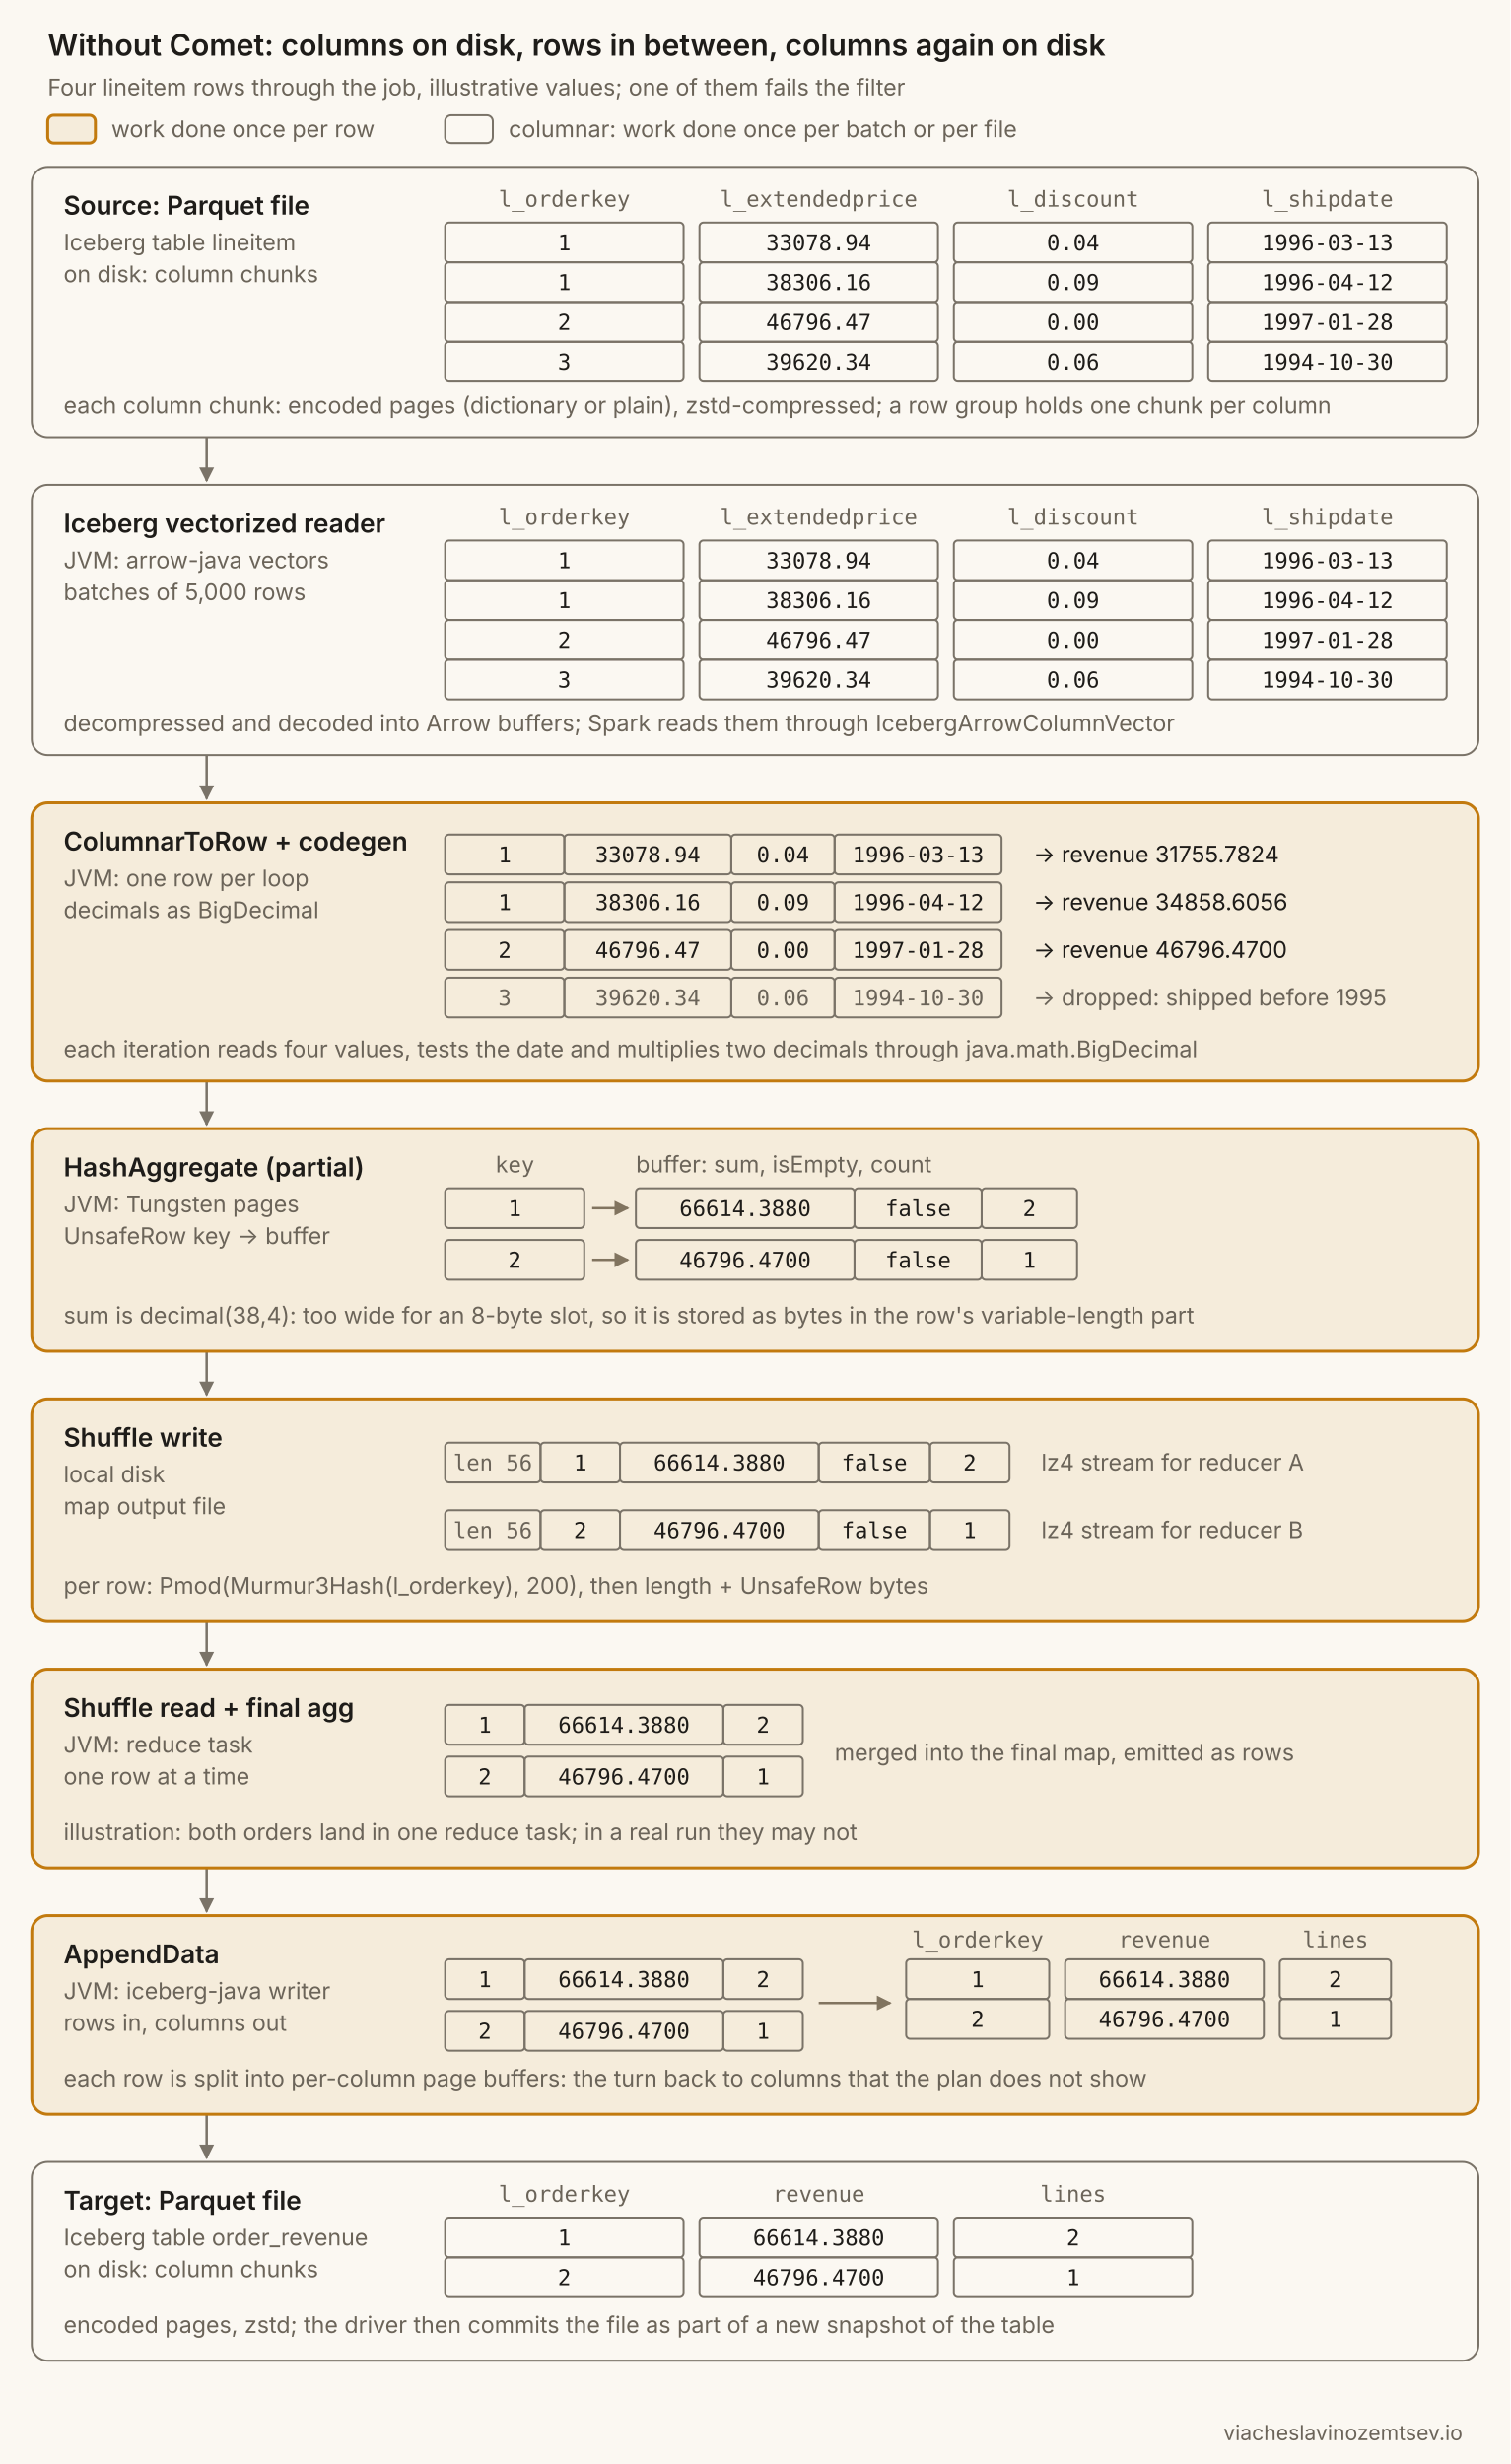
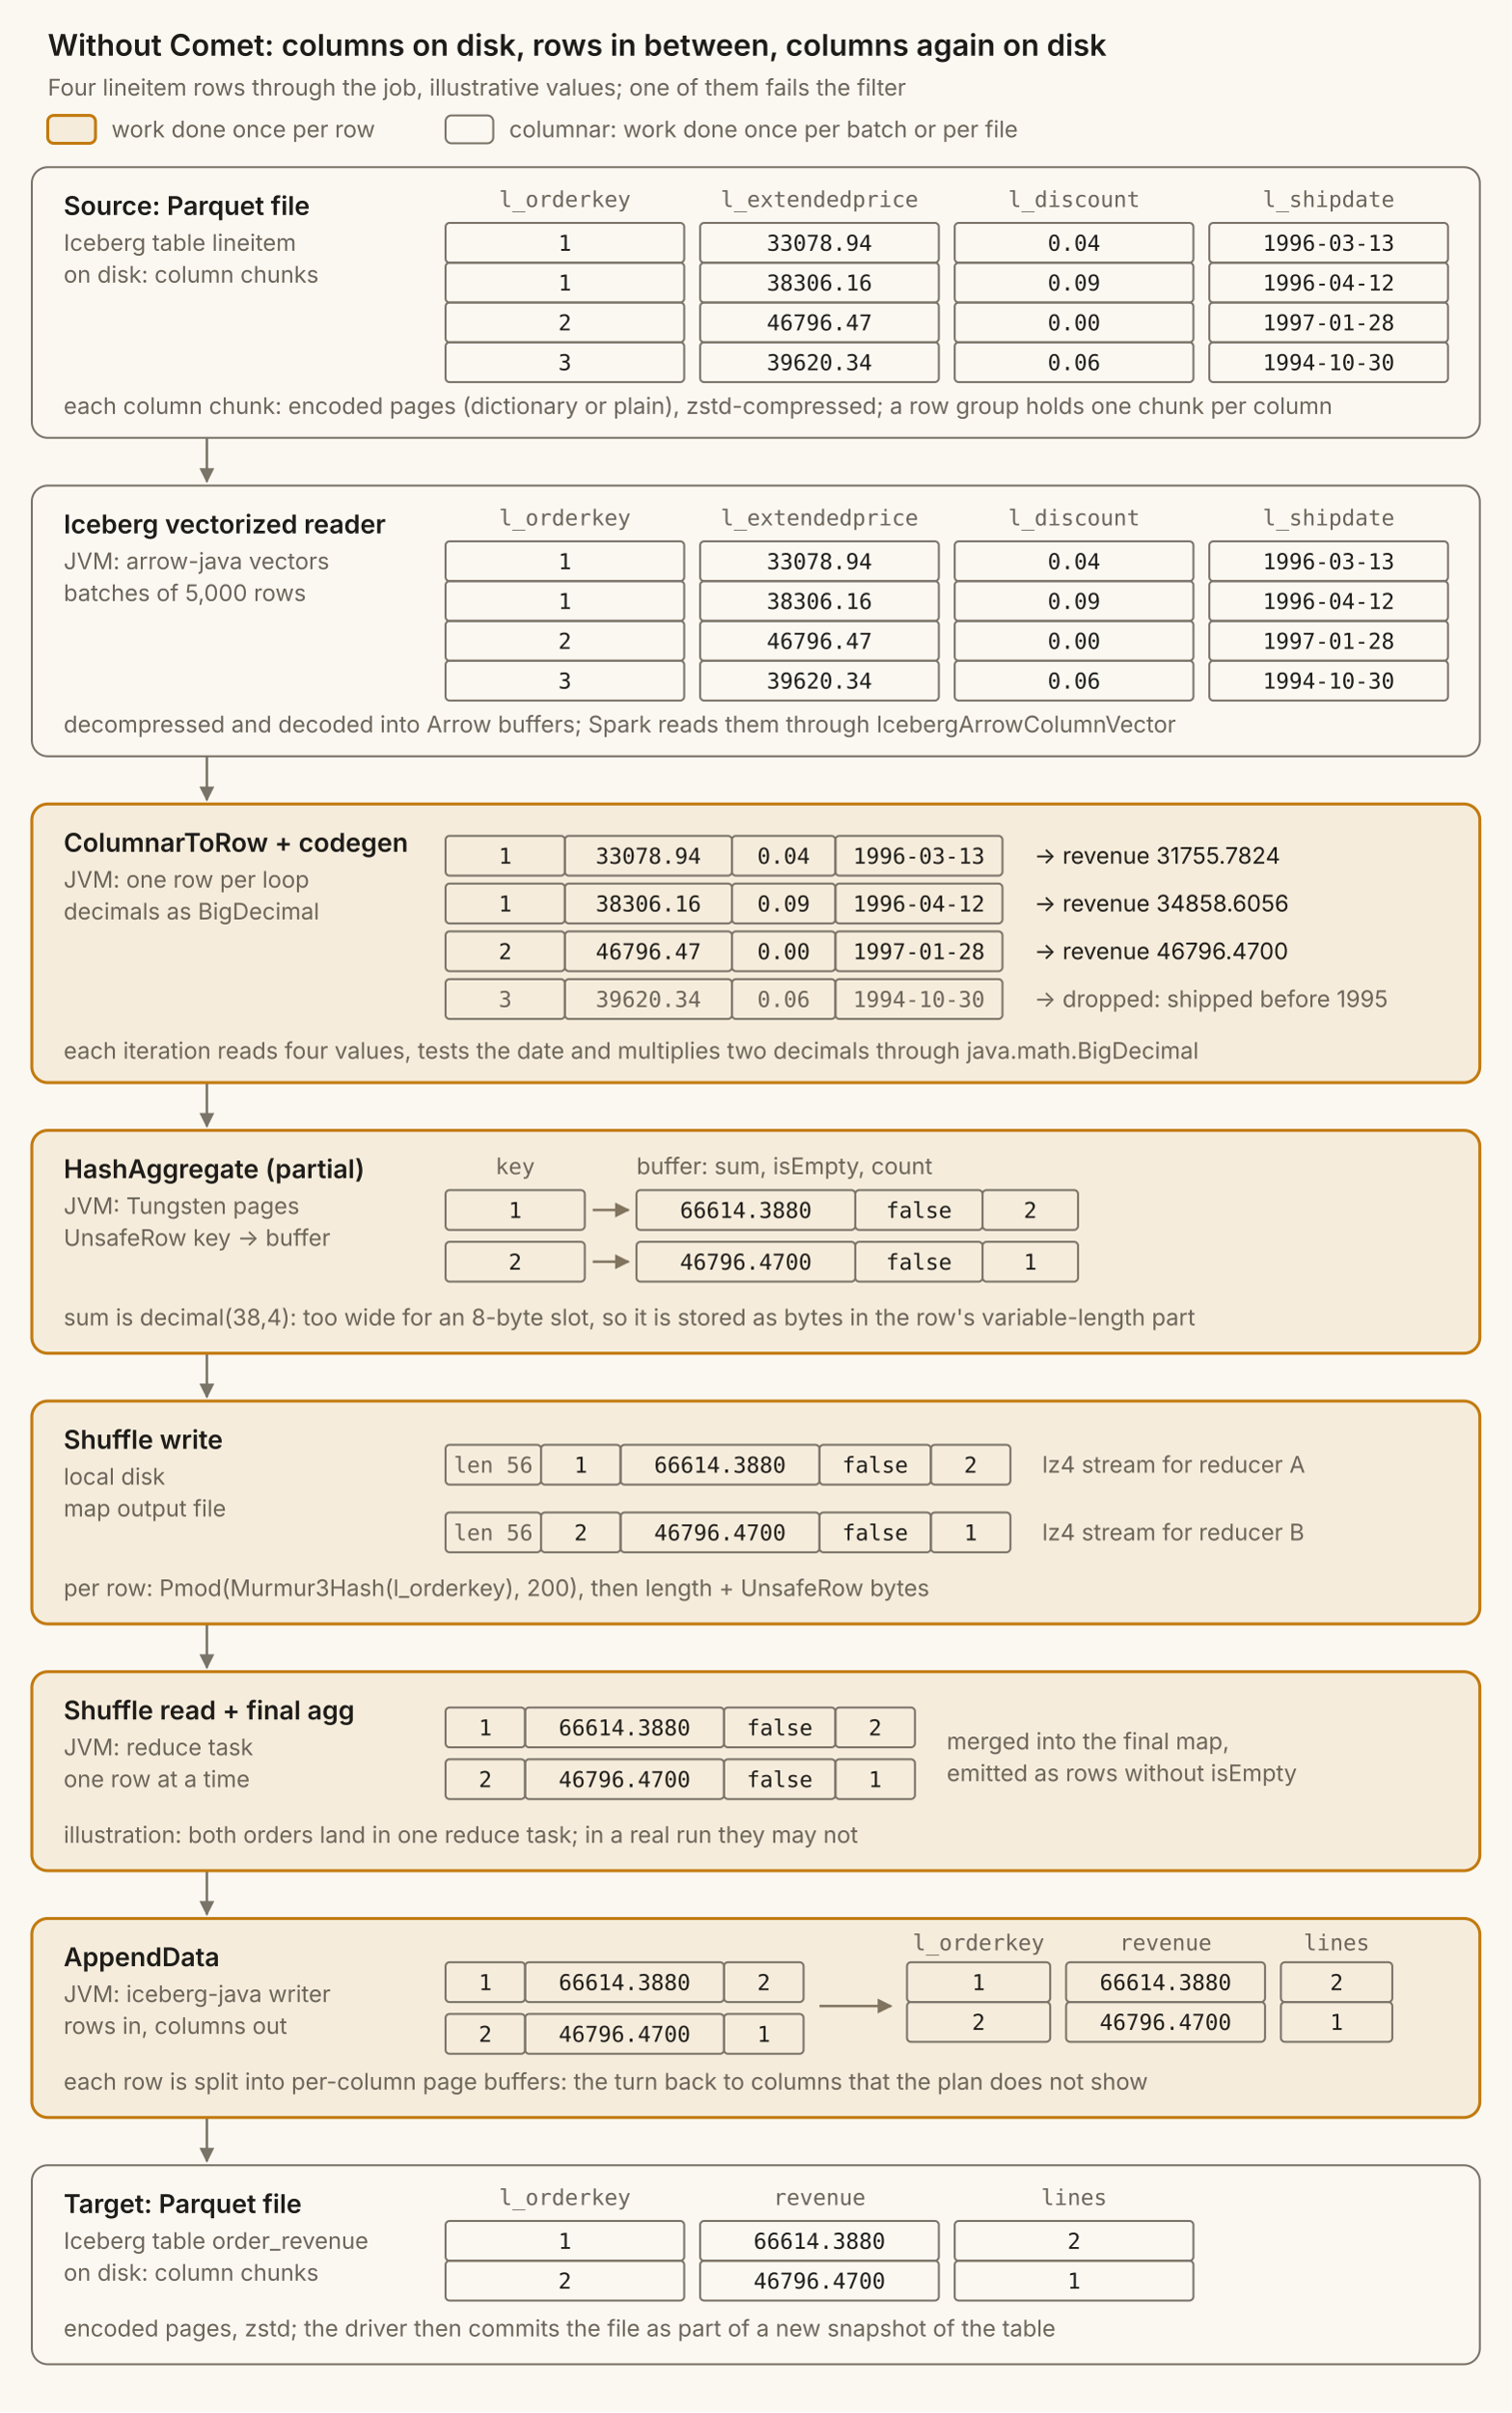
- <svg xmlns="http://www.w3.org/2000/svg" width="760" height="1240" viewBox="0 0 760 1240" role="img" aria-label="Without Comet: columns on disk, rows in between, columns again on disk" font-size="11.5" font-family="Inter, 'Helvetica Neue', Arial, sans-serif">
-   <rect id="paper" width="760" height="1240" fill="#FBF8F2" />
+ <svg xmlns="http://www.w3.org/2000/svg" width="760" height="1212" viewBox="0 0 760 1212" role="img" aria-label="Without Comet: columns on disk, rows in between, columns again on disk" font-size="11.5" font-family="Inter, 'Helvetica Neue', Arial, sans-serif">
+   <rect id="paper" width="760" height="1212" fill="#FBF8F2" />
  <defs>
    <marker id="j1-arrow" viewBox="0 0 10 10" refX="9" refY="5" markerWidth="6" markerHeight="6" orient="auto-start-reverse">
      <path d="M0 0L10 5L0 10z" fill="#7A7368" />
    </marker>
  </defs>
  <text x="24" y="28" font-size="15" font-weight="600" fill="#1E1C19">Without Comet: columns on disk, rows in between, columns again on disk</text>
  <text x="24" y="48" fill="#6B6459">Four lineitem rows through the job, illustrative values; one of them fails the filter</text>
  <g id="legend">
    <rect x="24" y="58" width="24" height="14" rx="3" fill="#C27A0E" fill-opacity="0.1" stroke="#C27A0E" stroke-width="1.5" />
    <text x="56" y="69" fill="#6B6459">work done once per row</text>
    <rect x="224" y="58" width="24" height="14" rx="3" fill="none" stroke="#7A7368" stroke-width="1" />
    <text x="256" y="69" fill="#6B6459">columnar: work done once per batch or per file</text>
  </g>
  <g id="connectors" fill="none" stroke="#7A7368" stroke-width="1.25">
    <path d="M104 220V242" marker-end="url(#j1-arrow)" />
    <path d="M104 380V402" marker-end="url(#j1-arrow)" />
    <path d="M104 544V566" marker-end="url(#j1-arrow)" />
    <path d="M104 680V702" marker-end="url(#j1-arrow)" />
    <path d="M104 816V838" marker-end="url(#j1-arrow)" />
    <path d="M104 940V962" marker-end="url(#j1-arrow)" />
    <path d="M104 1064V1086" marker-end="url(#j1-arrow)" />
    <path d="M298 608H316" marker-end="url(#j1-arrow)" />
    <path d="M298 634H316" marker-end="url(#j1-arrow)" />
    <path d="M412 1008H448" marker-end="url(#j1-arrow)" />
  </g>
  <g id="p1-source">
    <rect x="16" y="84" width="728" height="136" rx="8" fill="none" fill-opacity="1" stroke="#7A7368" stroke-width="1" />
    <text x="32" y="108" font-size="13" font-weight="600" fill="#1E1C19">Source: Parquet file</text>
    <text x="32" y="126" fill="#6B6459">Iceberg table lineitem</text>
    <text x="32" y="142" fill="#6B6459">on disk: column chunks</text>
    <text x="284" y="104" text-anchor="middle" fill="#6B6459" font-family="'IBM Plex Mono', Menlo, Consolas, monospace" font-size="11">l_orderkey</text>
    <text x="412" y="104" text-anchor="middle" fill="#6B6459" font-family="'IBM Plex Mono', Menlo, Consolas, monospace" font-size="11">l_extendedprice</text>
    <text x="540" y="104" text-anchor="middle" fill="#6B6459" font-family="'IBM Plex Mono', Menlo, Consolas, monospace" font-size="11">l_discount</text>
    <text x="668" y="104" text-anchor="middle" fill="#6B6459" font-family="'IBM Plex Mono', Menlo, Consolas, monospace" font-size="11">l_shipdate</text>
    <g>
      <rect x="224" y="112" width="120" height="20" rx="2" fill="none" stroke="#7A7368" stroke-width="1" />
      <rect x="224" y="132" width="120" height="20" rx="2" fill="none" stroke="#7A7368" stroke-width="1" />
      <rect x="224" y="152" width="120" height="20" rx="2" fill="none" stroke="#7A7368" stroke-width="1" />
      <rect x="224" y="172" width="120" height="20" rx="2" fill="none" stroke="#7A7368" stroke-width="1" />
    </g>
    <g>
      <rect x="352" y="112" width="120" height="20" rx="2" fill="none" stroke="#7A7368" stroke-width="1" />
      <rect x="352" y="132" width="120" height="20" rx="2" fill="none" stroke="#7A7368" stroke-width="1" />
      <rect x="352" y="152" width="120" height="20" rx="2" fill="none" stroke="#7A7368" stroke-width="1" />
      <rect x="352" y="172" width="120" height="20" rx="2" fill="none" stroke="#7A7368" stroke-width="1" />
    </g>
    <g>
      <rect x="480" y="112" width="120" height="20" rx="2" fill="none" stroke="#7A7368" stroke-width="1" />
      <rect x="480" y="132" width="120" height="20" rx="2" fill="none" stroke="#7A7368" stroke-width="1" />
      <rect x="480" y="152" width="120" height="20" rx="2" fill="none" stroke="#7A7368" stroke-width="1" />
      <rect x="480" y="172" width="120" height="20" rx="2" fill="none" stroke="#7A7368" stroke-width="1" />
    </g>
    <g>
      <rect x="608" y="112" width="120" height="20" rx="2" fill="none" stroke="#7A7368" stroke-width="1" />
      <rect x="608" y="132" width="120" height="20" rx="2" fill="none" stroke="#7A7368" stroke-width="1" />
      <rect x="608" y="152" width="120" height="20" rx="2" fill="none" stroke="#7A7368" stroke-width="1" />
      <rect x="608" y="172" width="120" height="20" rx="2" fill="none" stroke="#7A7368" stroke-width="1" />
    </g>
    <text x="284" y="126" text-anchor="middle" fill="#1E1C19" font-family="'IBM Plex Mono', Menlo, Consolas, monospace" font-size="11">1</text>
    <text x="284" y="146" text-anchor="middle" fill="#1E1C19" font-family="'IBM Plex Mono', Menlo, Consolas, monospace" font-size="11">1</text>
    <text x="284" y="166" text-anchor="middle" fill="#1E1C19" font-family="'IBM Plex Mono', Menlo, Consolas, monospace" font-size="11">2</text>
    <text x="284" y="186" text-anchor="middle" fill="#1E1C19" font-family="'IBM Plex Mono', Menlo, Consolas, monospace" font-size="11">3</text>
    <text x="412" y="126" text-anchor="middle" fill="#1E1C19" font-family="'IBM Plex Mono', Menlo, Consolas, monospace" font-size="11">33078.94</text>
    <text x="412" y="146" text-anchor="middle" fill="#1E1C19" font-family="'IBM Plex Mono', Menlo, Consolas, monospace" font-size="11">38306.16</text>
    <text x="412" y="166" text-anchor="middle" fill="#1E1C19" font-family="'IBM Plex Mono', Menlo, Consolas, monospace" font-size="11">46796.47</text>
    <text x="412" y="186" text-anchor="middle" fill="#1E1C19" font-family="'IBM Plex Mono', Menlo, Consolas, monospace" font-size="11">39620.34</text>
    <text x="540" y="126" text-anchor="middle" fill="#1E1C19" font-family="'IBM Plex Mono', Menlo, Consolas, monospace" font-size="11">0.04</text>
    <text x="540" y="146" text-anchor="middle" fill="#1E1C19" font-family="'IBM Plex Mono', Menlo, Consolas, monospace" font-size="11">0.09</text>
    <text x="540" y="166" text-anchor="middle" fill="#1E1C19" font-family="'IBM Plex Mono', Menlo, Consolas, monospace" font-size="11">0.00</text>
    <text x="540" y="186" text-anchor="middle" fill="#1E1C19" font-family="'IBM Plex Mono', Menlo, Consolas, monospace" font-size="11">0.06</text>
    <text x="668" y="126" text-anchor="middle" fill="#1E1C19" font-family="'IBM Plex Mono', Menlo, Consolas, monospace" font-size="11">1996-03-13</text>
    <text x="668" y="146" text-anchor="middle" fill="#1E1C19" font-family="'IBM Plex Mono', Menlo, Consolas, monospace" font-size="11">1996-04-12</text>
    <text x="668" y="166" text-anchor="middle" fill="#1E1C19" font-family="'IBM Plex Mono', Menlo, Consolas, monospace" font-size="11">1997-01-28</text>
    <text x="668" y="186" text-anchor="middle" fill="#1E1C19" font-family="'IBM Plex Mono', Menlo, Consolas, monospace" font-size="11">1994-10-30</text>
    <text x="32" y="208" fill="#6B6459">each column chunk: encoded pages (dictionary or plain), zstd-compressed; a row group holds one chunk per column</text>
  </g>
  <g id="p2-reader">
    <rect x="16" y="244" width="728" height="136" rx="8" fill="none" fill-opacity="1" stroke="#7A7368" stroke-width="1" />
    <text x="32" y="268" font-size="13" font-weight="600" fill="#1E1C19">Iceberg vectorized reader</text>
    <text x="32" y="286" fill="#6B6459">JVM: arrow-java vectors</text>
    <text x="32" y="302" fill="#6B6459">batches of 5,000 rows</text>
    <text x="284" y="264" text-anchor="middle" fill="#6B6459" font-family="'IBM Plex Mono', Menlo, Consolas, monospace" font-size="11">l_orderkey</text>
    <text x="412" y="264" text-anchor="middle" fill="#6B6459" font-family="'IBM Plex Mono', Menlo, Consolas, monospace" font-size="11">l_extendedprice</text>
    <text x="540" y="264" text-anchor="middle" fill="#6B6459" font-family="'IBM Plex Mono', Menlo, Consolas, monospace" font-size="11">l_discount</text>
    <text x="668" y="264" text-anchor="middle" fill="#6B6459" font-family="'IBM Plex Mono', Menlo, Consolas, monospace" font-size="11">l_shipdate</text>
    <g>
      <rect x="224" y="272" width="120" height="20" rx="2" fill="none" stroke="#7A7368" stroke-width="1" />
      <rect x="224" y="292" width="120" height="20" rx="2" fill="none" stroke="#7A7368" stroke-width="1" />
      <rect x="224" y="312" width="120" height="20" rx="2" fill="none" stroke="#7A7368" stroke-width="1" />
      <rect x="224" y="332" width="120" height="20" rx="2" fill="none" stroke="#7A7368" stroke-width="1" />
    </g>
    <g>
      <rect x="352" y="272" width="120" height="20" rx="2" fill="none" stroke="#7A7368" stroke-width="1" />
      <rect x="352" y="292" width="120" height="20" rx="2" fill="none" stroke="#7A7368" stroke-width="1" />
      <rect x="352" y="312" width="120" height="20" rx="2" fill="none" stroke="#7A7368" stroke-width="1" />
      <rect x="352" y="332" width="120" height="20" rx="2" fill="none" stroke="#7A7368" stroke-width="1" />
    </g>
    <g>
      <rect x="480" y="272" width="120" height="20" rx="2" fill="none" stroke="#7A7368" stroke-width="1" />
      <rect x="480" y="292" width="120" height="20" rx="2" fill="none" stroke="#7A7368" stroke-width="1" />
      <rect x="480" y="312" width="120" height="20" rx="2" fill="none" stroke="#7A7368" stroke-width="1" />
      <rect x="480" y="332" width="120" height="20" rx="2" fill="none" stroke="#7A7368" stroke-width="1" />
    </g>
    <g>
      <rect x="608" y="272" width="120" height="20" rx="2" fill="none" stroke="#7A7368" stroke-width="1" />
      <rect x="608" y="292" width="120" height="20" rx="2" fill="none" stroke="#7A7368" stroke-width="1" />
      <rect x="608" y="312" width="120" height="20" rx="2" fill="none" stroke="#7A7368" stroke-width="1" />
      <rect x="608" y="332" width="120" height="20" rx="2" fill="none" stroke="#7A7368" stroke-width="1" />
    </g>
    <text x="284" y="286" text-anchor="middle" fill="#1E1C19" font-family="'IBM Plex Mono', Menlo, Consolas, monospace" font-size="11">1</text>
    <text x="284" y="306" text-anchor="middle" fill="#1E1C19" font-family="'IBM Plex Mono', Menlo, Consolas, monospace" font-size="11">1</text>
    <text x="284" y="326" text-anchor="middle" fill="#1E1C19" font-family="'IBM Plex Mono', Menlo, Consolas, monospace" font-size="11">2</text>
    <text x="284" y="346" text-anchor="middle" fill="#1E1C19" font-family="'IBM Plex Mono', Menlo, Consolas, monospace" font-size="11">3</text>
    <text x="412" y="286" text-anchor="middle" fill="#1E1C19" font-family="'IBM Plex Mono', Menlo, Consolas, monospace" font-size="11">33078.94</text>
    <text x="412" y="306" text-anchor="middle" fill="#1E1C19" font-family="'IBM Plex Mono', Menlo, Consolas, monospace" font-size="11">38306.16</text>
    <text x="412" y="326" text-anchor="middle" fill="#1E1C19" font-family="'IBM Plex Mono', Menlo, Consolas, monospace" font-size="11">46796.47</text>
    <text x="412" y="346" text-anchor="middle" fill="#1E1C19" font-family="'IBM Plex Mono', Menlo, Consolas, monospace" font-size="11">39620.34</text>
    <text x="540" y="286" text-anchor="middle" fill="#1E1C19" font-family="'IBM Plex Mono', Menlo, Consolas, monospace" font-size="11">0.04</text>
    <text x="540" y="306" text-anchor="middle" fill="#1E1C19" font-family="'IBM Plex Mono', Menlo, Consolas, monospace" font-size="11">0.09</text>
    <text x="540" y="326" text-anchor="middle" fill="#1E1C19" font-family="'IBM Plex Mono', Menlo, Consolas, monospace" font-size="11">0.00</text>
    <text x="540" y="346" text-anchor="middle" fill="#1E1C19" font-family="'IBM Plex Mono', Menlo, Consolas, monospace" font-size="11">0.06</text>
    <text x="668" y="286" text-anchor="middle" fill="#1E1C19" font-family="'IBM Plex Mono', Menlo, Consolas, monospace" font-size="11">1996-03-13</text>
    <text x="668" y="306" text-anchor="middle" fill="#1E1C19" font-family="'IBM Plex Mono', Menlo, Consolas, monospace" font-size="11">1996-04-12</text>
    <text x="668" y="326" text-anchor="middle" fill="#1E1C19" font-family="'IBM Plex Mono', Menlo, Consolas, monospace" font-size="11">1997-01-28</text>
    <text x="668" y="346" text-anchor="middle" fill="#1E1C19" font-family="'IBM Plex Mono', Menlo, Consolas, monospace" font-size="11">1994-10-30</text>
    <text x="32" y="368" fill="#6B6459">decompressed and decoded into Arrow buffers; Spark reads them through IcebergArrowColumnVector</text>
  </g>
  <g id="p3-loop">
    <rect x="16" y="404" width="728" height="140" rx="8" fill="#C27A0E" fill-opacity="0.1" stroke="#C27A0E" stroke-width="1.5" />
    <text x="32" y="428" font-size="13" font-weight="600" fill="#1E1C19">ColumnarToRow + codegen</text>
    <text x="32" y="446" fill="#6B6459">JVM: one row per loop</text>
    <text x="32" y="462" fill="#6B6459">decimals as BigDecimal</text>
    <rect x="224" y="420" width="60" height="20" rx="2" fill="none" stroke="#7A7368" stroke-width="1" />
    <rect x="284" y="420" width="84" height="20" rx="2" fill="none" stroke="#7A7368" stroke-width="1" />
    <rect x="368" y="420" width="52" height="20" rx="2" fill="none" stroke="#7A7368" stroke-width="1" />
    <rect x="420" y="420" width="84" height="20" rx="2" fill="none" stroke="#7A7368" stroke-width="1" />
    <rect x="224" y="444" width="60" height="20" rx="2" fill="none" stroke="#7A7368" stroke-width="1" />
    <rect x="284" y="444" width="84" height="20" rx="2" fill="none" stroke="#7A7368" stroke-width="1" />
    <rect x="368" y="444" width="52" height="20" rx="2" fill="none" stroke="#7A7368" stroke-width="1" />
    <rect x="420" y="444" width="84" height="20" rx="2" fill="none" stroke="#7A7368" stroke-width="1" />
    <rect x="224" y="468" width="60" height="20" rx="2" fill="none" stroke="#7A7368" stroke-width="1" />
    <rect x="284" y="468" width="84" height="20" rx="2" fill="none" stroke="#7A7368" stroke-width="1" />
    <rect x="368" y="468" width="52" height="20" rx="2" fill="none" stroke="#7A7368" stroke-width="1" />
    <rect x="420" y="468" width="84" height="20" rx="2" fill="none" stroke="#7A7368" stroke-width="1" />
    <rect x="224" y="492" width="60" height="20" rx="2" fill="none" stroke="#7A7368" stroke-width="1" />
    <rect x="284" y="492" width="84" height="20" rx="2" fill="none" stroke="#7A7368" stroke-width="1" />
    <rect x="368" y="492" width="52" height="20" rx="2" fill="none" stroke="#7A7368" stroke-width="1" />
    <rect x="420" y="492" width="84" height="20" rx="2" fill="none" stroke="#7A7368" stroke-width="1" />
    <text x="254" y="434" text-anchor="middle" fill="#1E1C19" font-family="'IBM Plex Mono', Menlo, Consolas, monospace" font-size="11">1</text>
    <text x="326" y="434" text-anchor="middle" fill="#1E1C19" font-family="'IBM Plex Mono', Menlo, Consolas, monospace" font-size="11">33078.94</text>
    <text x="394" y="434" text-anchor="middle" fill="#1E1C19" font-family="'IBM Plex Mono', Menlo, Consolas, monospace" font-size="11">0.04</text>
    <text x="462" y="434" text-anchor="middle" fill="#1E1C19" font-family="'IBM Plex Mono', Menlo, Consolas, monospace" font-size="11">1996-03-13</text>
    <text x="520" y="434" fill="#1E1C19">→ revenue 31755.7824</text>
    <text x="254" y="458" text-anchor="middle" fill="#1E1C19" font-family="'IBM Plex Mono', Menlo, Consolas, monospace" font-size="11">1</text>
    <text x="326" y="458" text-anchor="middle" fill="#1E1C19" font-family="'IBM Plex Mono', Menlo, Consolas, monospace" font-size="11">38306.16</text>
    <text x="394" y="458" text-anchor="middle" fill="#1E1C19" font-family="'IBM Plex Mono', Menlo, Consolas, monospace" font-size="11">0.09</text>
    <text x="462" y="458" text-anchor="middle" fill="#1E1C19" font-family="'IBM Plex Mono', Menlo, Consolas, monospace" font-size="11">1996-04-12</text>
    <text x="520" y="458" fill="#1E1C19">→ revenue 34858.6056</text>
    <text x="254" y="482" text-anchor="middle" fill="#1E1C19" font-family="'IBM Plex Mono', Menlo, Consolas, monospace" font-size="11">2</text>
    <text x="326" y="482" text-anchor="middle" fill="#1E1C19" font-family="'IBM Plex Mono', Menlo, Consolas, monospace" font-size="11">46796.47</text>
    <text x="394" y="482" text-anchor="middle" fill="#1E1C19" font-family="'IBM Plex Mono', Menlo, Consolas, monospace" font-size="11">0.00</text>
    <text x="462" y="482" text-anchor="middle" fill="#1E1C19" font-family="'IBM Plex Mono', Menlo, Consolas, monospace" font-size="11">1997-01-28</text>
    <text x="520" y="482" fill="#1E1C19">→ revenue 46796.4700</text>
    <text x="254" y="506" text-anchor="middle" fill="#6B6459" font-family="'IBM Plex Mono', Menlo, Consolas, monospace" font-size="11">3</text>
    <text x="326" y="506" text-anchor="middle" fill="#6B6459" font-family="'IBM Plex Mono', Menlo, Consolas, monospace" font-size="11">39620.34</text>
    <text x="394" y="506" text-anchor="middle" fill="#6B6459" font-family="'IBM Plex Mono', Menlo, Consolas, monospace" font-size="11">0.06</text>
    <text x="462" y="506" text-anchor="middle" fill="#6B6459" font-family="'IBM Plex Mono', Menlo, Consolas, monospace" font-size="11">1994-10-30</text>
    <text x="520" y="506" fill="#6B6459">→ dropped: shipped before 1995</text>
    <text x="32" y="532" fill="#6B6459">each iteration reads four values, tests the date and multiplies two decimals through java.math.BigDecimal</text>
  </g>
  <g id="p4-partial-agg">
    <rect x="16" y="568" width="728" height="112" rx="8" fill="#C27A0E" fill-opacity="0.1" stroke="#C27A0E" stroke-width="1.5" />
    <text x="32" y="592" font-size="13" font-weight="600" fill="#1E1C19">HashAggregate (partial)</text>
    <text x="32" y="610" fill="#6B6459">JVM: Tungsten pages</text>
    <text x="32" y="626" fill="#6B6459">UnsafeRow key → buffer</text>
    <text x="259" y="590" text-anchor="middle" fill="#6B6459" font-family="'IBM Plex Mono', Menlo, Consolas, monospace" font-size="11">key</text>
    <text x="320" y="590" fill="#6B6459">buffer: sum, isEmpty, count</text>
    <rect x="224" y="598" width="70" height="20" rx="2" fill="none" stroke="#7A7368" stroke-width="1" />
    <rect x="320" y="598" width="110" height="20" rx="2" fill="none" stroke="#7A7368" stroke-width="1" />
    <rect x="430" y="598" width="64" height="20" rx="2" fill="none" stroke="#7A7368" stroke-width="1" />
    <rect x="494" y="598" width="48" height="20" rx="2" fill="none" stroke="#7A7368" stroke-width="1" />
    <rect x="224" y="624" width="70" height="20" rx="2" fill="none" stroke="#7A7368" stroke-width="1" />
    <rect x="320" y="624" width="110" height="20" rx="2" fill="none" stroke="#7A7368" stroke-width="1" />
    <rect x="430" y="624" width="64" height="20" rx="2" fill="none" stroke="#7A7368" stroke-width="1" />
    <rect x="494" y="624" width="48" height="20" rx="2" fill="none" stroke="#7A7368" stroke-width="1" />
    <text x="259" y="612" text-anchor="middle" fill="#1E1C19" font-family="'IBM Plex Mono', Menlo, Consolas, monospace" font-size="11">1</text>
    <text x="375" y="612" text-anchor="middle" fill="#1E1C19" font-family="'IBM Plex Mono', Menlo, Consolas, monospace" font-size="11">66614.3880</text>
    <text x="462" y="612" text-anchor="middle" fill="#1E1C19" font-family="'IBM Plex Mono', Menlo, Consolas, monospace" font-size="11">false</text>
    <text x="518" y="612" text-anchor="middle" fill="#1E1C19" font-family="'IBM Plex Mono', Menlo, Consolas, monospace" font-size="11">2</text>
    <text x="259" y="638" text-anchor="middle" fill="#1E1C19" font-family="'IBM Plex Mono', Menlo, Consolas, monospace" font-size="11">2</text>
    <text x="375" y="638" text-anchor="middle" fill="#1E1C19" font-family="'IBM Plex Mono', Menlo, Consolas, monospace" font-size="11">46796.4700</text>
    <text x="462" y="638" text-anchor="middle" fill="#1E1C19" font-family="'IBM Plex Mono', Menlo, Consolas, monospace" font-size="11">false</text>
    <text x="518" y="638" text-anchor="middle" fill="#1E1C19" font-family="'IBM Plex Mono', Menlo, Consolas, monospace" font-size="11">1</text>
    <text x="32" y="666" fill="#6B6459">sum is decimal(38,4): too wide for an 8-byte slot, so it is stored as bytes in the row's variable-length part</text>
  </g>
  <g id="p5-shuffle-write">
    <rect x="16" y="704" width="728" height="112" rx="8" fill="#C27A0E" fill-opacity="0.1" stroke="#C27A0E" stroke-width="1.5" />
    <text x="32" y="728" font-size="13" font-weight="600" fill="#1E1C19">Shuffle write</text>
    <text x="32" y="746" fill="#6B6459">local disk</text>
    <text x="32" y="762" fill="#6B6459">map output file</text>
    <rect x="224" y="726" width="48" height="20" rx="2" fill="none" stroke="#7A7368" stroke-width="1" />
    <rect x="272" y="726" width="40" height="20" rx="2" fill="none" stroke="#7A7368" stroke-width="1" />
    <rect x="312" y="726" width="100" height="20" rx="2" fill="none" stroke="#7A7368" stroke-width="1" />
    <rect x="412" y="726" width="56" height="20" rx="2" fill="none" stroke="#7A7368" stroke-width="1" />
    <rect x="468" y="726" width="40" height="20" rx="2" fill="none" stroke="#7A7368" stroke-width="1" />
    <rect x="224" y="760" width="48" height="20" rx="2" fill="none" stroke="#7A7368" stroke-width="1" />
    <rect x="272" y="760" width="40" height="20" rx="2" fill="none" stroke="#7A7368" stroke-width="1" />
    <rect x="312" y="760" width="100" height="20" rx="2" fill="none" stroke="#7A7368" stroke-width="1" />
    <rect x="412" y="760" width="56" height="20" rx="2" fill="none" stroke="#7A7368" stroke-width="1" />
    <rect x="468" y="760" width="40" height="20" rx="2" fill="none" stroke="#7A7368" stroke-width="1" />
    <text x="248" y="740" text-anchor="middle" fill="#6B6459" font-family="'IBM Plex Mono', Menlo, Consolas, monospace" font-size="11">len 56</text>
    <text x="292" y="740" text-anchor="middle" fill="#1E1C19" font-family="'IBM Plex Mono', Menlo, Consolas, monospace" font-size="11">1</text>
    <text x="362" y="740" text-anchor="middle" fill="#1E1C19" font-family="'IBM Plex Mono', Menlo, Consolas, monospace" font-size="11">66614.3880</text>
    <text x="440" y="740" text-anchor="middle" fill="#1E1C19" font-family="'IBM Plex Mono', Menlo, Consolas, monospace" font-size="11">false</text>
    <text x="488" y="740" text-anchor="middle" fill="#1E1C19" font-family="'IBM Plex Mono', Menlo, Consolas, monospace" font-size="11">2</text>
    <text x="524" y="740" fill="#6B6459">lz4 stream for reducer A</text>
    <text x="248" y="774" text-anchor="middle" fill="#6B6459" font-family="'IBM Plex Mono', Menlo, Consolas, monospace" font-size="11">len 56</text>
    <text x="292" y="774" text-anchor="middle" fill="#1E1C19" font-family="'IBM Plex Mono', Menlo, Consolas, monospace" font-size="11">2</text>
    <text x="362" y="774" text-anchor="middle" fill="#1E1C19" font-family="'IBM Plex Mono', Menlo, Consolas, monospace" font-size="11">46796.4700</text>
    <text x="440" y="774" text-anchor="middle" fill="#1E1C19" font-family="'IBM Plex Mono', Menlo, Consolas, monospace" font-size="11">false</text>
    <text x="488" y="774" text-anchor="middle" fill="#1E1C19" font-family="'IBM Plex Mono', Menlo, Consolas, monospace" font-size="11">1</text>
    <text x="524" y="774" fill="#6B6459">lz4 stream for reducer B</text>
    <text x="32" y="802" fill="#6B6459">per row: Pmod(Murmur3Hash(l_orderkey), 200), then length + UnsafeRow bytes</text>
  </g>
  <g id="p6-final-agg">
    <rect x="16" y="840" width="728" height="100" rx="8" fill="#C27A0E" fill-opacity="0.1" stroke="#C27A0E" stroke-width="1.5" />
    <text x="32" y="864" font-size="13" font-weight="600" fill="#1E1C19">Shuffle read + final agg</text>
    <text x="32" y="882" fill="#6B6459">JVM: reduce task</text>
    <text x="32" y="898" fill="#6B6459">one row at a time</text>
    <rect x="224" y="858" width="40" height="20" rx="2" fill="none" stroke="#7A7368" stroke-width="1" />
    <rect x="264" y="858" width="100" height="20" rx="2" fill="none" stroke="#7A7368" stroke-width="1" />
-     <rect x="364" y="858" width="40" height="20" rx="2" fill="none" stroke="#7A7368" stroke-width="1" />
+     <rect x="364" y="858" width="56" height="20" rx="2" fill="none" stroke="#7A7368" stroke-width="1" />
+     <rect x="420" y="858" width="40" height="20" rx="2" fill="none" stroke="#7A7368" stroke-width="1" />
    <rect x="224" y="884" width="40" height="20" rx="2" fill="none" stroke="#7A7368" stroke-width="1" />
    <rect x="264" y="884" width="100" height="20" rx="2" fill="none" stroke="#7A7368" stroke-width="1" />
-     <rect x="364" y="884" width="40" height="20" rx="2" fill="none" stroke="#7A7368" stroke-width="1" />
+     <rect x="364" y="884" width="56" height="20" rx="2" fill="none" stroke="#7A7368" stroke-width="1" />
+     <rect x="420" y="884" width="40" height="20" rx="2" fill="none" stroke="#7A7368" stroke-width="1" />
    <text x="244" y="872" text-anchor="middle" fill="#1E1C19" font-family="'IBM Plex Mono', Menlo, Consolas, monospace" font-size="11">1</text>
    <text x="314" y="872" text-anchor="middle" fill="#1E1C19" font-family="'IBM Plex Mono', Menlo, Consolas, monospace" font-size="11">66614.3880</text>
-     <text x="384" y="872" text-anchor="middle" fill="#1E1C19" font-family="'IBM Plex Mono', Menlo, Consolas, monospace" font-size="11">2</text>
+     <text x="392" y="872" text-anchor="middle" fill="#1E1C19" font-family="'IBM Plex Mono', Menlo, Consolas, monospace" font-size="11">false</text>
+     <text x="440" y="872" text-anchor="middle" fill="#1E1C19" font-family="'IBM Plex Mono', Menlo, Consolas, monospace" font-size="11">2</text>
    <text x="244" y="898" text-anchor="middle" fill="#1E1C19" font-family="'IBM Plex Mono', Menlo, Consolas, monospace" font-size="11">2</text>
    <text x="314" y="898" text-anchor="middle" fill="#1E1C19" font-family="'IBM Plex Mono', Menlo, Consolas, monospace" font-size="11">46796.4700</text>
-     <text x="384" y="898" text-anchor="middle" fill="#1E1C19" font-family="'IBM Plex Mono', Menlo, Consolas, monospace" font-size="11">1</text>
-     <text x="420" y="886" fill="#6B6459">merged into the final map, emitted as rows</text>
+     <text x="392" y="898" text-anchor="middle" fill="#1E1C19" font-family="'IBM Plex Mono', Menlo, Consolas, monospace" font-size="11">false</text>
+     <text x="440" y="898" text-anchor="middle" fill="#1E1C19" font-family="'IBM Plex Mono', Menlo, Consolas, monospace" font-size="11">1</text>
+     <text x="476" y="879" fill="#6B6459">merged into the final map,</text>
+     <text x="476" y="895" fill="#6B6459">emitted as rows without isEmpty</text>
    <text x="32" y="926" fill="#6B6459">illustration: both orders land in one reduce task; in a real run they may not</text>
  </g>
  <g id="p7-writer">
    <rect x="16" y="964" width="728" height="100" rx="8" fill="#C27A0E" fill-opacity="0.1" stroke="#C27A0E" stroke-width="1.5" />
    <text x="32" y="988" font-size="13" font-weight="600" fill="#1E1C19">AppendData</text>
    <text x="32" y="1006" fill="#6B6459">JVM: iceberg-java writer</text>
    <text x="32" y="1022" fill="#6B6459">rows in, columns out</text>
    <rect x="224" y="986" width="40" height="20" rx="2" fill="none" stroke="#7A7368" stroke-width="1" />
    <rect x="264" y="986" width="100" height="20" rx="2" fill="none" stroke="#7A7368" stroke-width="1" />
    <rect x="364" y="986" width="40" height="20" rx="2" fill="none" stroke="#7A7368" stroke-width="1" />
    <rect x="224" y="1012" width="40" height="20" rx="2" fill="none" stroke="#7A7368" stroke-width="1" />
    <rect x="264" y="1012" width="100" height="20" rx="2" fill="none" stroke="#7A7368" stroke-width="1" />
    <rect x="364" y="1012" width="40" height="20" rx="2" fill="none" stroke="#7A7368" stroke-width="1" />
    <text x="244" y="1000" text-anchor="middle" fill="#1E1C19" font-family="'IBM Plex Mono', Menlo, Consolas, monospace" font-size="11">1</text>
    <text x="314" y="1000" text-anchor="middle" fill="#1E1C19" font-family="'IBM Plex Mono', Menlo, Consolas, monospace" font-size="11">66614.3880</text>
    <text x="384" y="1000" text-anchor="middle" fill="#1E1C19" font-family="'IBM Plex Mono', Menlo, Consolas, monospace" font-size="11">2</text>
    <text x="244" y="1026" text-anchor="middle" fill="#1E1C19" font-family="'IBM Plex Mono', Menlo, Consolas, monospace" font-size="11">2</text>
    <text x="314" y="1026" text-anchor="middle" fill="#1E1C19" font-family="'IBM Plex Mono', Menlo, Consolas, monospace" font-size="11">46796.4700</text>
    <text x="384" y="1026" text-anchor="middle" fill="#1E1C19" font-family="'IBM Plex Mono', Menlo, Consolas, monospace" font-size="11">1</text>
    <text x="492" y="980" text-anchor="middle" fill="#6B6459" font-family="'IBM Plex Mono', Menlo, Consolas, monospace" font-size="11">l_orderkey</text>
    <text x="586" y="980" text-anchor="middle" fill="#6B6459" font-family="'IBM Plex Mono', Menlo, Consolas, monospace" font-size="11">revenue</text>
    <text x="672" y="980" text-anchor="middle" fill="#6B6459" font-family="'IBM Plex Mono', Menlo, Consolas, monospace" font-size="11">lines</text>
    <g>
      <rect x="456" y="986" width="72" height="20" rx="2" fill="none" stroke="#7A7368" stroke-width="1" />
      <rect x="456" y="1006" width="72" height="20" rx="2" fill="none" stroke="#7A7368" stroke-width="1" />
    </g>
    <g>
      <rect x="536" y="986" width="100" height="20" rx="2" fill="none" stroke="#7A7368" stroke-width="1" />
      <rect x="536" y="1006" width="100" height="20" rx="2" fill="none" stroke="#7A7368" stroke-width="1" />
    </g>
    <g>
      <rect x="644" y="986" width="56" height="20" rx="2" fill="none" stroke="#7A7368" stroke-width="1" />
      <rect x="644" y="1006" width="56" height="20" rx="2" fill="none" stroke="#7A7368" stroke-width="1" />
    </g>
    <text x="492" y="1000" text-anchor="middle" fill="#1E1C19" font-family="'IBM Plex Mono', Menlo, Consolas, monospace" font-size="11">1</text>
    <text x="492" y="1020" text-anchor="middle" fill="#1E1C19" font-family="'IBM Plex Mono', Menlo, Consolas, monospace" font-size="11">2</text>
    <text x="586" y="1000" text-anchor="middle" fill="#1E1C19" font-family="'IBM Plex Mono', Menlo, Consolas, monospace" font-size="11">66614.3880</text>
    <text x="586" y="1020" text-anchor="middle" fill="#1E1C19" font-family="'IBM Plex Mono', Menlo, Consolas, monospace" font-size="11">46796.4700</text>
    <text x="672" y="1000" text-anchor="middle" fill="#1E1C19" font-family="'IBM Plex Mono', Menlo, Consolas, monospace" font-size="11">2</text>
    <text x="672" y="1020" text-anchor="middle" fill="#1E1C19" font-family="'IBM Plex Mono', Menlo, Consolas, monospace" font-size="11">1</text>
    <text x="32" y="1050" fill="#6B6459">each row is split into per-column page buffers: the turn back to columns that the plan does not show</text>
  </g>
  <g id="p8-target">
    <rect x="16" y="1088" width="728" height="100" rx="8" fill="none" fill-opacity="1" stroke="#7A7368" stroke-width="1" />
    <text x="32" y="1112" font-size="13" font-weight="600" fill="#1E1C19">Target: Parquet file</text>
    <text x="32" y="1130" fill="#6B6459">Iceberg table order_revenue</text>
    <text x="32" y="1146" fill="#6B6459">on disk: column chunks</text>
    <text x="284" y="1108" text-anchor="middle" fill="#6B6459" font-family="'IBM Plex Mono', Menlo, Consolas, monospace" font-size="11">l_orderkey</text>
    <text x="412" y="1108" text-anchor="middle" fill="#6B6459" font-family="'IBM Plex Mono', Menlo, Consolas, monospace" font-size="11">revenue</text>
    <text x="540" y="1108" text-anchor="middle" fill="#6B6459" font-family="'IBM Plex Mono', Menlo, Consolas, monospace" font-size="11">lines</text>
    <g>
      <rect x="224" y="1116" width="120" height="20" rx="2" fill="none" stroke="#7A7368" stroke-width="1" />
      <rect x="224" y="1136" width="120" height="20" rx="2" fill="none" stroke="#7A7368" stroke-width="1" />
    </g>
    <g>
      <rect x="352" y="1116" width="120" height="20" rx="2" fill="none" stroke="#7A7368" stroke-width="1" />
      <rect x="352" y="1136" width="120" height="20" rx="2" fill="none" stroke="#7A7368" stroke-width="1" />
    </g>
    <g>
      <rect x="480" y="1116" width="120" height="20" rx="2" fill="none" stroke="#7A7368" stroke-width="1" />
      <rect x="480" y="1136" width="120" height="20" rx="2" fill="none" stroke="#7A7368" stroke-width="1" />
    </g>
    <text x="284" y="1130" text-anchor="middle" fill="#1E1C19" font-family="'IBM Plex Mono', Menlo, Consolas, monospace" font-size="11">1</text>
    <text x="284" y="1150" text-anchor="middle" fill="#1E1C19" font-family="'IBM Plex Mono', Menlo, Consolas, monospace" font-size="11">2</text>
    <text x="412" y="1130" text-anchor="middle" fill="#1E1C19" font-family="'IBM Plex Mono', Menlo, Consolas, monospace" font-size="11">66614.3880</text>
    <text x="412" y="1150" text-anchor="middle" fill="#1E1C19" font-family="'IBM Plex Mono', Menlo, Consolas, monospace" font-size="11">46796.4700</text>
    <text x="540" y="1130" text-anchor="middle" fill="#1E1C19" font-family="'IBM Plex Mono', Menlo, Consolas, monospace" font-size="11">2</text>
    <text x="540" y="1150" text-anchor="middle" fill="#1E1C19" font-family="'IBM Plex Mono', Menlo, Consolas, monospace" font-size="11">1</text>
    <text x="32" y="1174" fill="#6B6459">encoded pages, zstd; the driver then commits the file as part of a new snapshot of the table</text>
  </g>
-   <text id="credit" x="736" y="1228" text-anchor="end" font-size="10.5" fill="#6B6459">viacheslavinozemtsev.io</text>
</svg>
